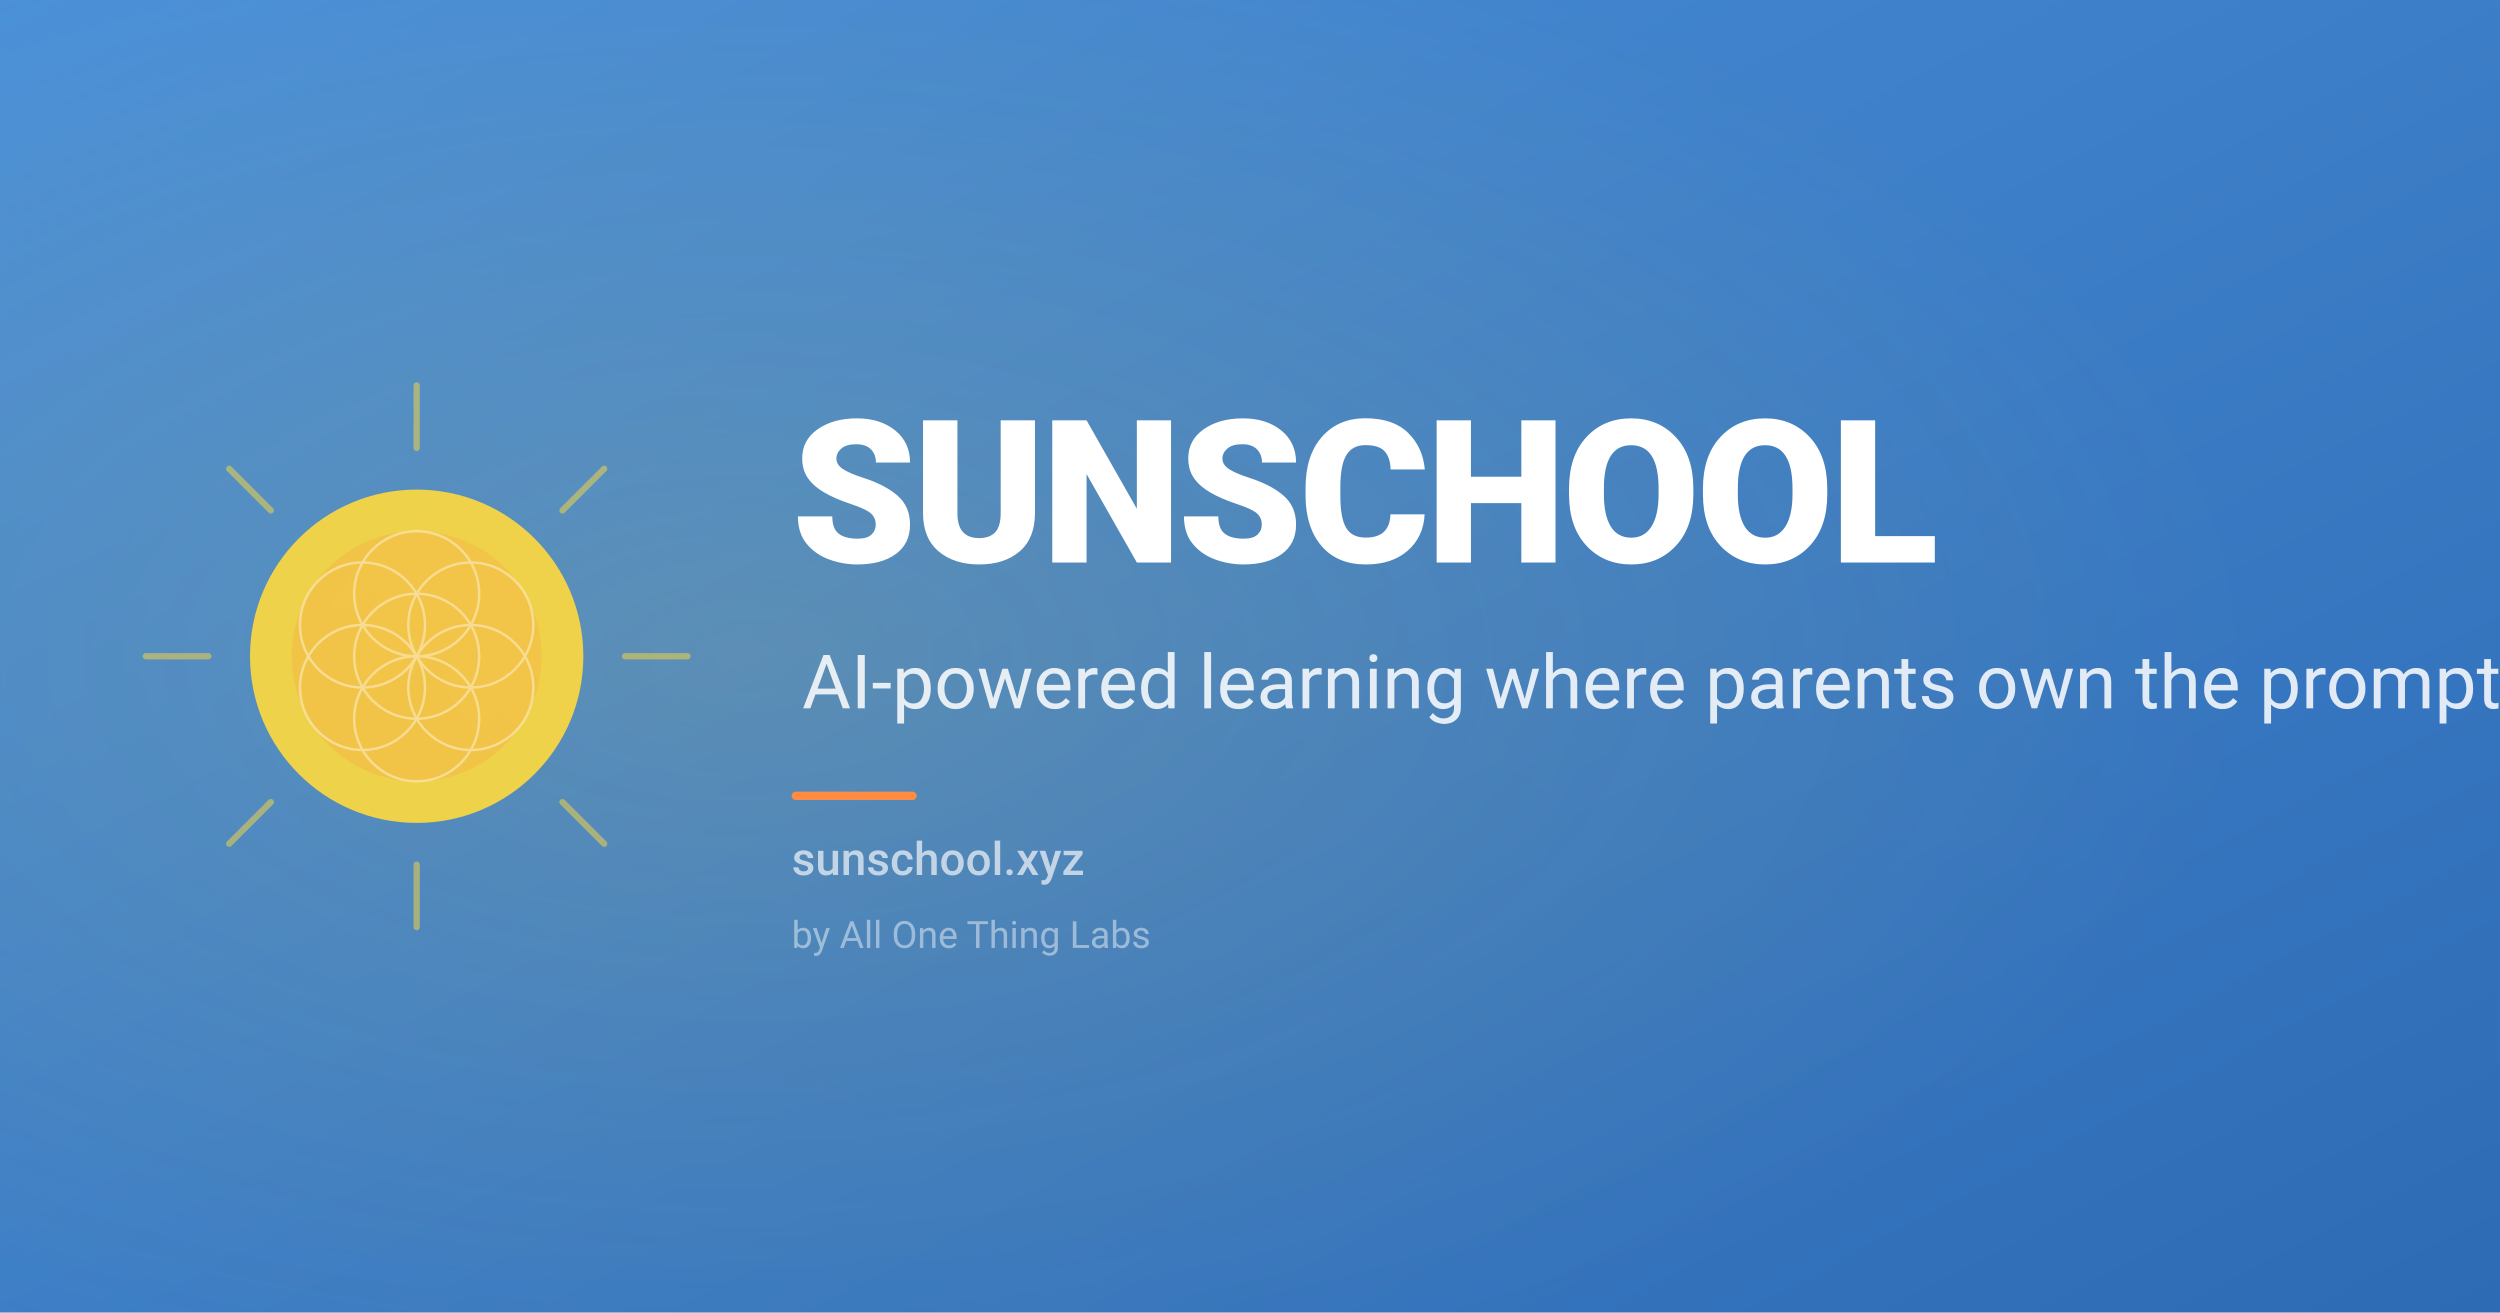
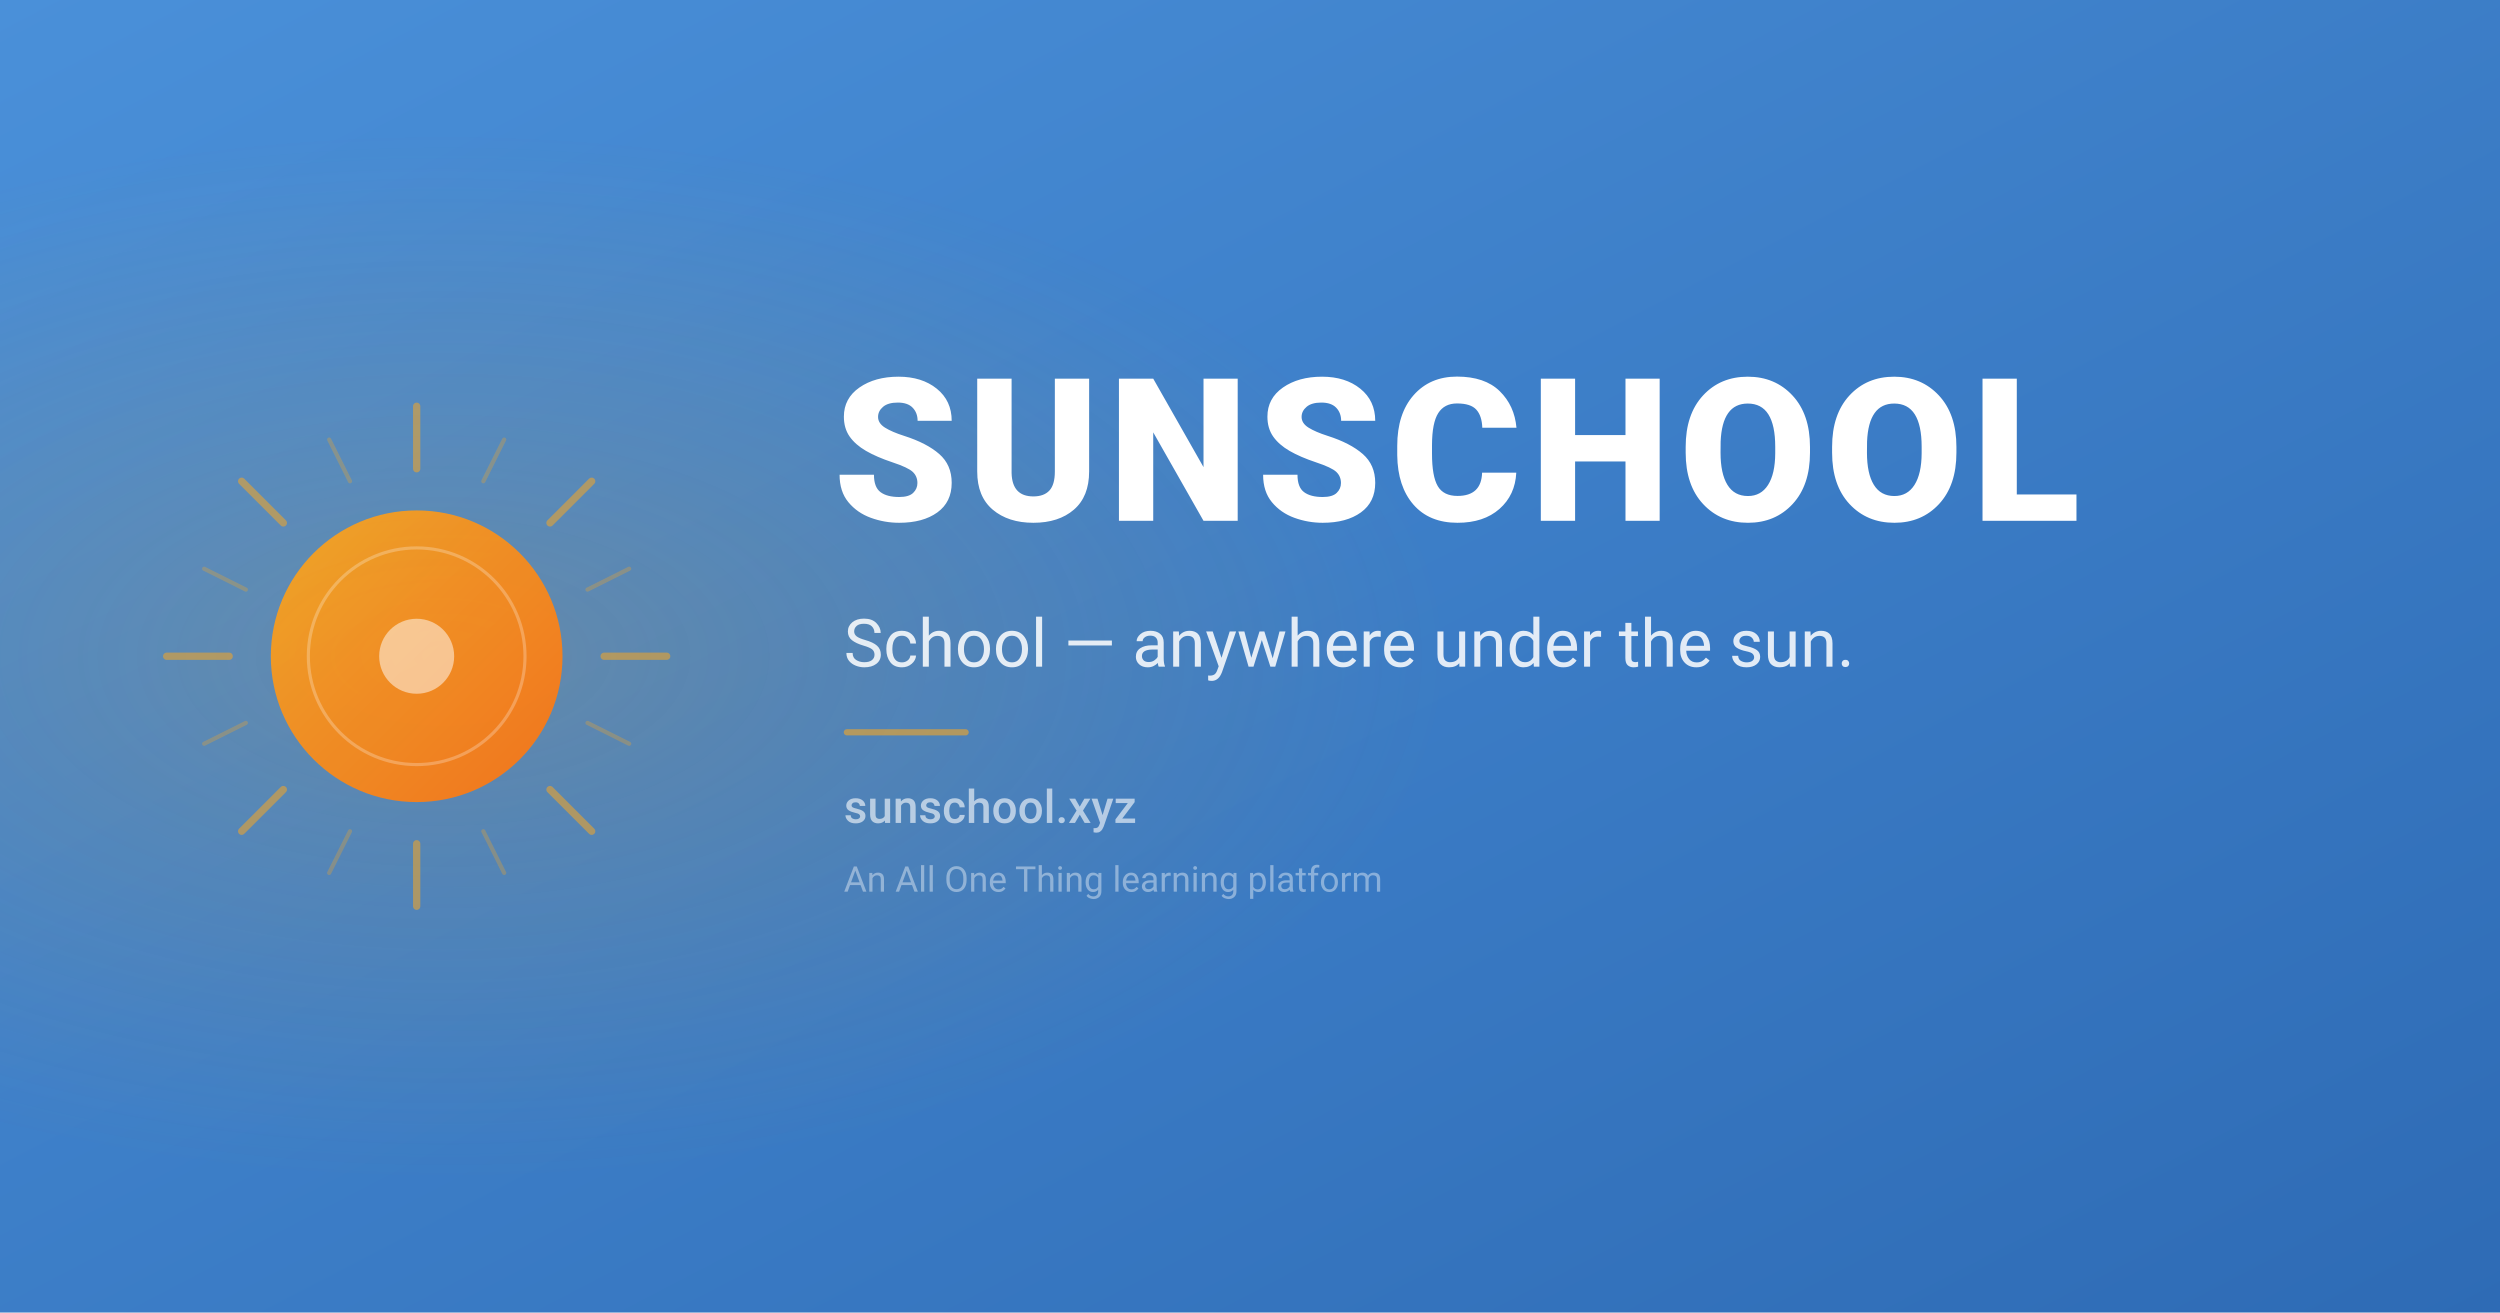
<svg xmlns="http://www.w3.org/2000/svg" viewBox="0 0 1200 630" width="1200" height="630">
  <defs>
    <linearGradient id="bgGrad" x1="0%" y1="0%" x2="100%" y2="100%">
      <stop offset="0%" stop-color="#4A90D9" />
      <stop offset="100%" stop-color="#2E6BB5" />
    </linearGradient>
-     <radialGradient id="glow" cx="30%" cy="50%" r="60%">
-       <stop offset="0%" stop-color="#FFD93D" stop-opacity="0.15" />
-       <stop offset="100%" stop-color="#FFD93D" stop-opacity="0" />
+     <linearGradient id="sunGrad" x1="0%" y1="0%" x2="100%" y2="100%">
+       <stop offset="0%" stop-color="#F5A623" />
+       <stop offset="100%" stop-color="#F97316" />
+     </linearGradient>
+     <radialGradient id="glow" cx="18%" cy="50%" r="40%">
+       <stop offset="0%" stop-color="#F5A623" stop-opacity="0.2" />
+       <stop offset="100%" stop-color="#F5A623" stop-opacity="0" />
    </radialGradient>
  </defs>
  <rect width="1200" height="630" fill="url(#bgGrad)" />
  <rect width="1200" height="630" fill="url(#glow)" />
-   <circle cx="200" cy="315" r="80" fill="#FFD93D" opacity="0.9" />
-   <circle cx="200" cy="315" r="60" fill="#FF8C42" opacity="0.2" />
-   <g stroke="#FFD93D" stroke-width="3" stroke-linecap="round" opacity="0.5">
-     <line x1="200" y1="215" x2="200" y2="185" />
-     <line x1="270" y1="245" x2="290" y2="225" />
-     <line x1="300" y1="315" x2="330" y2="315" />
-     <line x1="270" y1="385" x2="290" y2="405" />
-     <line x1="200" y1="415" x2="200" y2="445" />
-     <line x1="130" y1="385" x2="110" y2="405" />
-     <line x1="100" y1="315" x2="70" y2="315" />
-     <line x1="130" y1="245" x2="110" y2="225" />
+   <circle cx="200" cy="315" r="70" fill="url(#sunGrad)" opacity="0.95" />
+   <circle cx="200" cy="315" r="52" fill="none" stroke="#fff" stroke-width="1.5" opacity="0.25" />
+   <circle cx="200" cy="315" r="18" fill="#fff" opacity="0.5" />
+   <g stroke="#F5A623" stroke-width="3.5" stroke-linecap="round" opacity="0.55">
+     <line x1="200" y1="225" x2="200" y2="195" />
+     <line x1="264" y1="251" x2="284" y2="231" />
+     <line x1="290" y1="315" x2="320" y2="315" />
+     <line x1="264" y1="379" x2="284" y2="399" />
+     <line x1="200" y1="405" x2="200" y2="435" />
+     <line x1="136" y1="379" x2="116" y2="399" />
+     <line x1="110" y1="315" x2="80" y2="315" />
+     <line x1="136" y1="251" x2="116" y2="231" />
  </g>
-   <g fill="none" stroke="#FFFFFF" stroke-width="1.2" opacity="0.4">
-     <circle cx="200" cy="315" r="30" />
-     <circle cx="200" cy="285" r="30" />
-     <circle cx="226" cy="300" r="30" />
-     <circle cx="226" cy="330" r="30" />
-     <circle cx="200" cy="345" r="30" />
-     <circle cx="174" cy="330" r="30" />
-     <circle cx="174" cy="300" r="30" />
+   <g stroke="#F5A623" stroke-width="2" stroke-linecap="round" opacity="0.3">
+     <line x1="168" y1="231" x2="158" y2="211" />
+     <line x1="232" y1="231" x2="242" y2="211" />
+     <line x1="232" y1="399" x2="242" y2="419" />
+     <line x1="168" y1="399" x2="158" y2="419" />
+     <line x1="118" y1="283" x2="98" y2="273" />
+     <line x1="118" y1="347" x2="98" y2="357" />
+     <line x1="282" y1="283" x2="302" y2="273" />
+     <line x1="282" y1="347" x2="302" y2="357" />
  </g>
-   <text x="380" y="270" font-family="-apple-system, BlinkMacSystemFont, 'Segoe UI', Roboto, sans-serif" font-size="96" font-weight="800" fill="#FFFFFF" letter-spacing="-2">SUNSCHOOL</text>
-   <text x="385" y="340" font-family="-apple-system, BlinkMacSystemFont, 'Segoe UI', Roboto, sans-serif" font-size="36" fill="rgba(255,255,255,0.85)" font-weight="400">AI-powered learning where parents own the prompt</text>
-   <rect x="380" y="380" width="60" height="4" rx="2" fill="#FF8C42" />
-   <text x="380" y="420" font-family="-apple-system, BlinkMacSystemFont, 'Segoe UI', Roboto, sans-serif" font-size="22" fill="rgba(255,255,255,0.65)" font-weight="500">sunschool.xyz</text>
-   <text x="380" y="455" font-family="-apple-system, BlinkMacSystemFont, 'Segoe UI', Roboto, sans-serif" font-size="18" fill="rgba(255,255,255,0.45)" font-weight="400">by All One Thing Labs</text>
+   <text x="400" y="250" font-family="-apple-system, BlinkMacSystemFont, 'Segoe UI', Roboto, sans-serif" font-size="96" font-weight="800" fill="#FFFFFF" letter-spacing="4">SUNSCHOOL</text>
+   <text x="405" y="320" font-family="-apple-system, BlinkMacSystemFont, 'Segoe UI', Roboto, sans-serif" font-size="32" fill="rgba(255,255,255,0.85)" font-weight="400">School — anywhere under the sun.</text>
+   <rect x="405" y="350" width="60" height="3" rx="1.5" fill="#F5A623" opacity="0.6" />
+   <text x="405" y="395" font-family="-apple-system, BlinkMacSystemFont, 'Segoe UI', Roboto, sans-serif" font-size="22" fill="rgba(255,255,255,0.6)" font-weight="500">sunschool.xyz</text>
+   <text x="405" y="428" font-family="-apple-system, BlinkMacSystemFont, 'Segoe UI', Roboto, sans-serif" font-size="17" fill="rgba(255,255,255,0.4)" font-weight="400">An All One Thing learning platform</text>
</svg>
